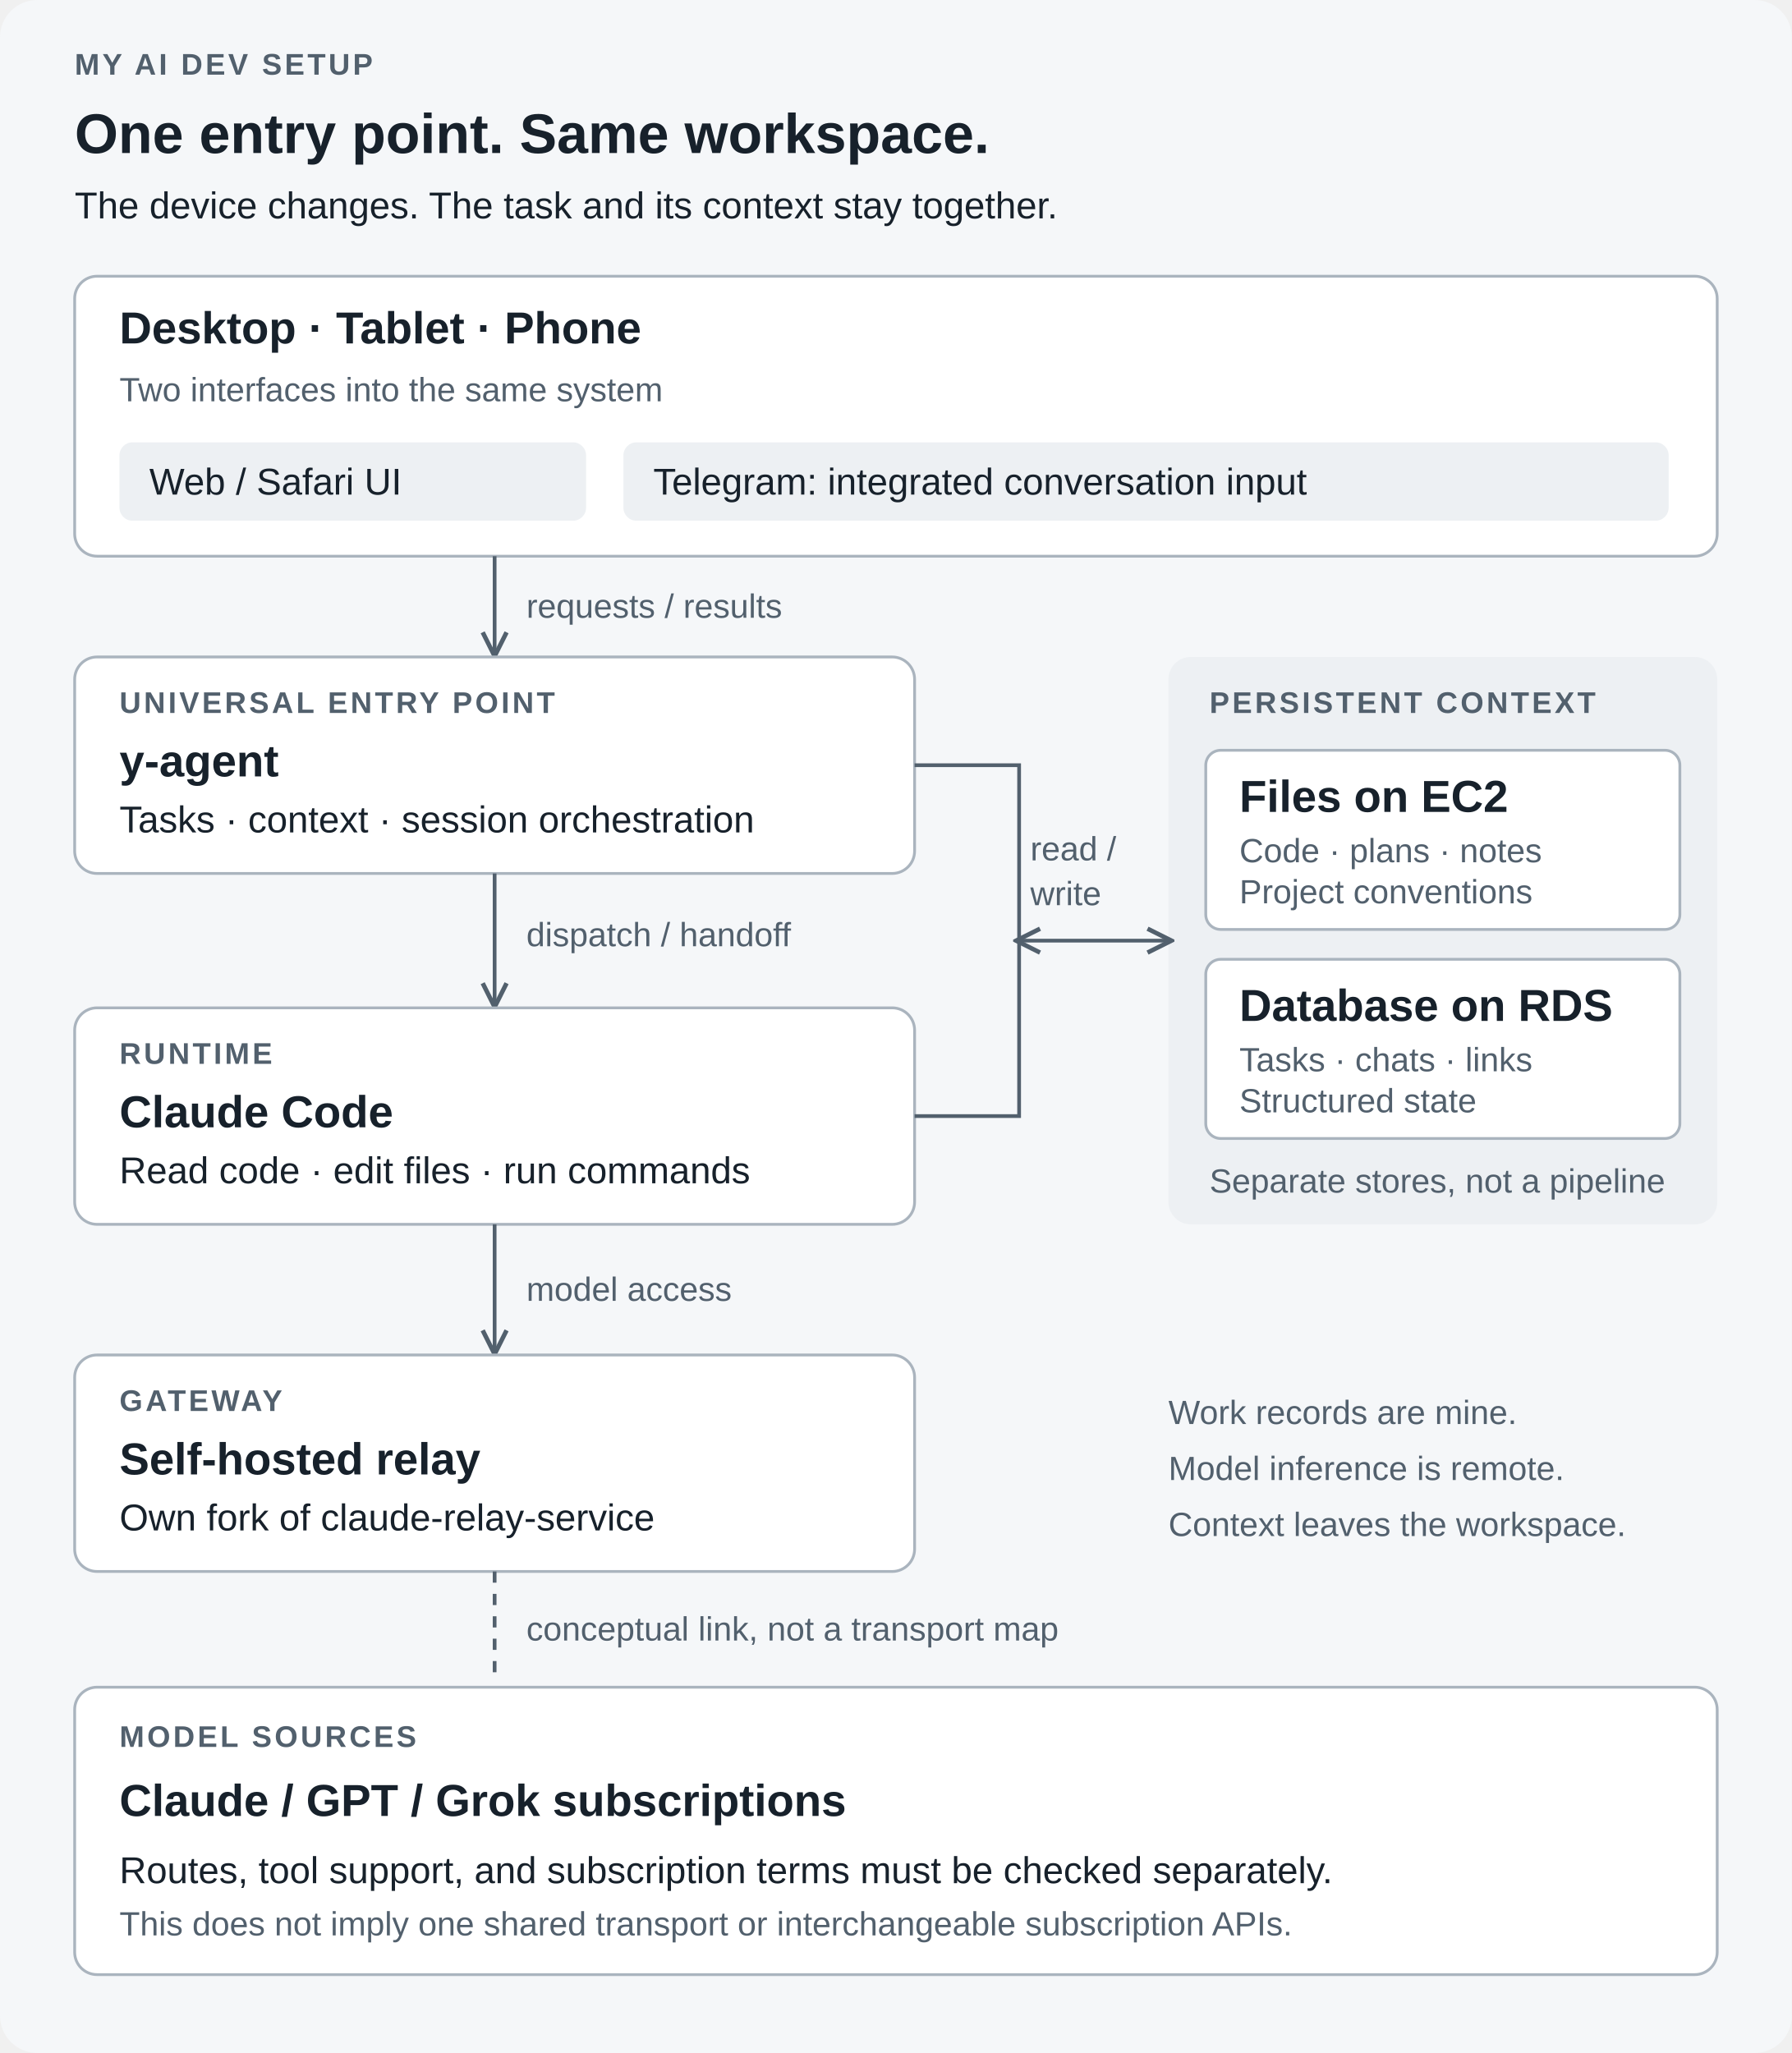
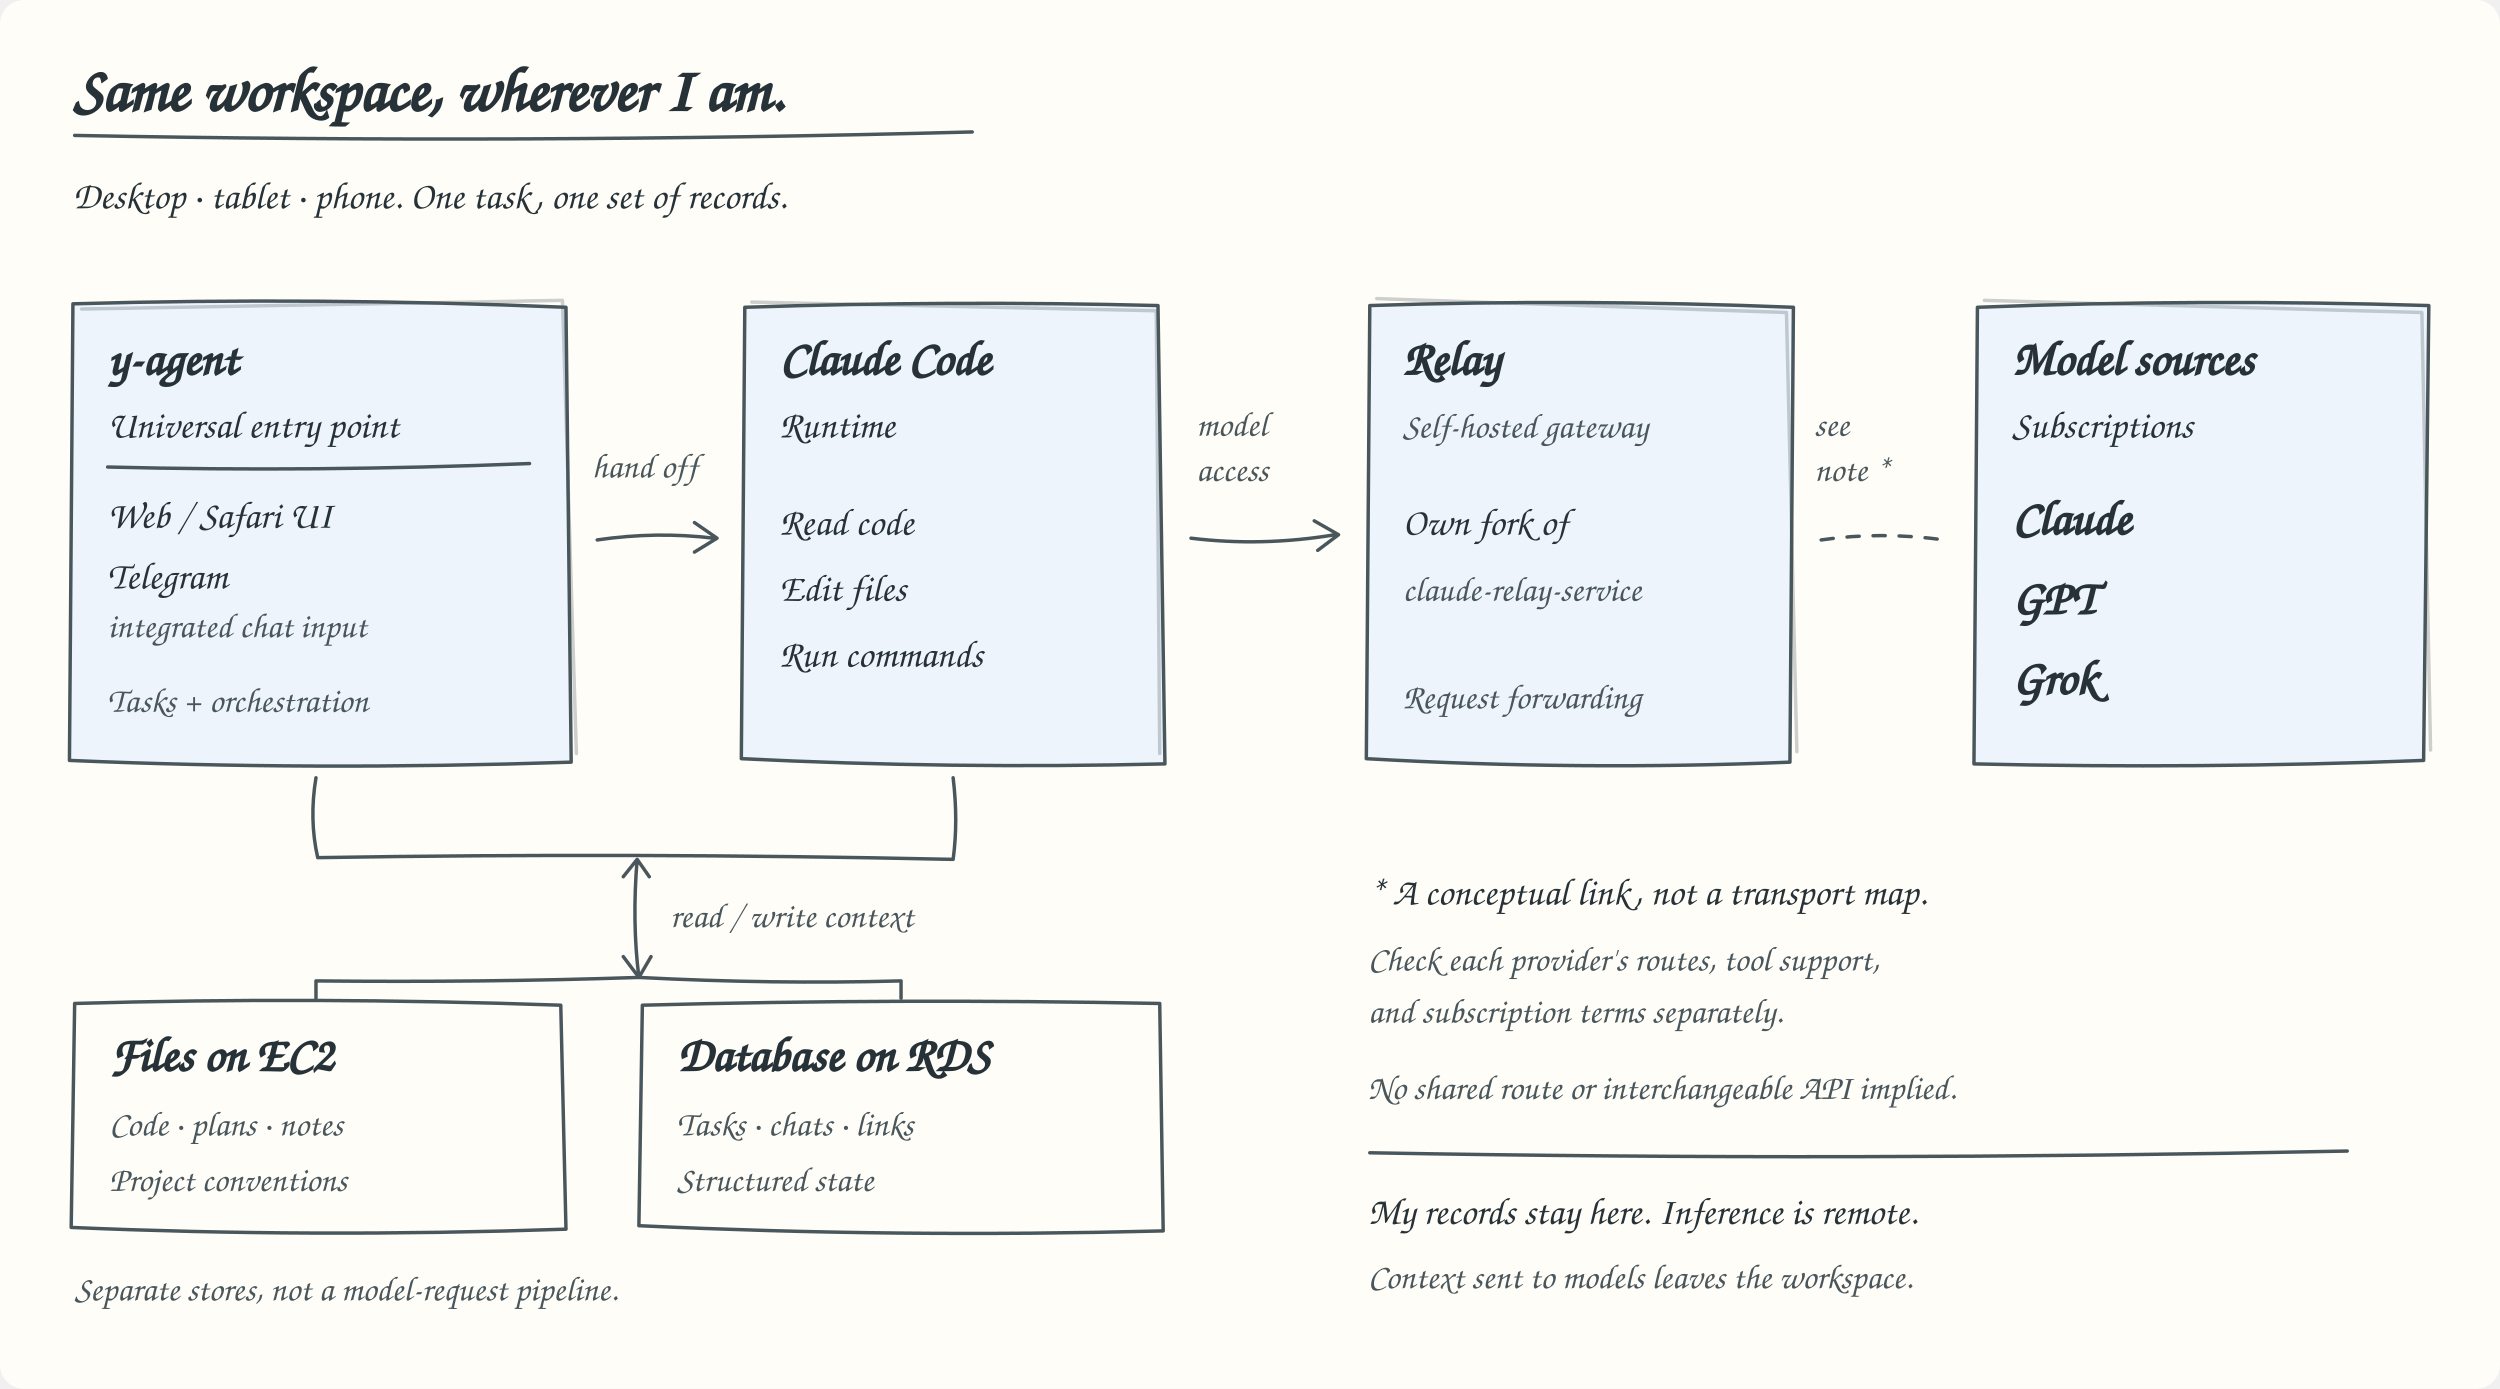
- <svg xmlns="http://www.w3.org/2000/svg" width="960" height="1100" viewBox="0 0 960 1100" role="img" aria-labelledby="title description">
+ <svg xmlns="http://www.w3.org/2000/svg" width="1440" height="800" viewBox="0 0 1440 800" role="img" aria-labelledby="title description">
  <defs>
-     <marker id="arrow" viewBox="0 0 10 10" refX="8" refY="5" markerWidth="8" markerHeight="8" orient="auto-start-reverse">
-       <path d="M 1 1 L 9 5 L 1 9" fill="none" stroke="#52606d" stroke-width="1.5" />
-     </marker>
    <style>
-       text { font-family: Arial, Helvetica, sans-serif; fill: #17212b; }
-       .heading { font-size: 30px; font-weight: 700; }
-       .name { font-size: 24px; font-weight: 700; }
-       .body { font-size: 20px; }
-       .small { font-size: 18px; fill: #52606d; }
-       .label { font-size: 16px; font-weight: 700; letter-spacing: 1.5px; fill: #52606d; }
-       .box { fill: #ffffff; stroke: #aab4be; stroke-width: 1.5; }
-       .line { fill: none; stroke: #52606d; stroke-width: 2; }
+       text { font-family: 'Comic Sans MS', 'Segoe Print', 'Bradley Hand', cursive, sans-serif; fill: #263238; }
+       .title { font-size: 36px; font-weight: 700; }
+       .name { font-size: 28px; font-weight: 700; }
+       .body { font-size: 22px; }
+       .note { font-size: 20px; fill: #49565c; }
+       .ink { fill: none; stroke: #49565c; stroke-width: 2; stroke-linecap: round; stroke-linejoin: round; }
+       .card { fill: #edf4fb; stroke: #49565c; stroke-width: 2; stroke-linecap: round; stroke-linejoin: round; }
+       .paper { fill: #fffdf7; stroke: #49565c; stroke-width: 2; stroke-linecap: round; stroke-linejoin: round; }
    </style>
  </defs>
-   <rect width="960" height="1100" rx="20" fill="#f5f7f9" />
-   <text class="label" x="40" y="40">MY AI DEV SETUP</text>
-   <text class="heading" x="40" y="82">One entry point. Same workspace.</text>
-   <text class="body" x="40" y="117">The device changes. The task and its context stay together.</text>
-   <rect class="box" x="40" y="148" width="880" height="150" rx="12" />
-   <text class="name" x="64" y="184">Desktop · Tablet · Phone</text>
-   <text class="small" x="64" y="215">Two interfaces into the same system</text>
-   <rect x="64" y="237" width="250" height="42" rx="7" fill="#edf0f3" />
-   <text class="body" x="80" y="265">Web / Safari UI</text>
-   <rect x="334" y="237" width="560" height="42" rx="7" fill="#edf0f3" />
-   <text class="body" x="350" y="265">Telegram: integrated conversation input</text>
-   <path class="line" d="M 265 298 V 350" marker-end="url(#arrow)" />
-   <text class="small" x="282" y="331">requests / results</text>
-   <rect class="box" x="40" y="352" width="450" height="116" rx="12" />
-   <text class="label" x="64" y="382">UNIVERSAL ENTRY POINT</text>
-   <text class="name" x="64" y="416">y-agent</text>
-   <text class="body" x="64" y="446">Tasks · context · session orchestration</text>
-   <path class="line" d="M 265 468 V 538" marker-end="url(#arrow)" />
-   <text class="small" x="282" y="507">dispatch / handoff</text>
-   <rect class="box" x="40" y="540" width="450" height="116" rx="12" />
-   <text class="label" x="64" y="570">RUNTIME</text>
-   <text class="name" x="64" y="604">Claude Code</text>
-   <text class="body" x="64" y="634">Read code · edit files · run commands</text>
-   <rect x="626" y="352" width="294" height="304" rx="12" fill="#edf0f3" />
-   <text class="label" x="648" y="382">PERSISTENT CONTEXT</text>
-   <rect class="box" x="646" y="402" width="254" height="96" rx="8" />
-   <text class="name" x="664" y="435">Files on EC2</text>
-   <text class="small" x="664" y="462">Code · plans · notes</text>
-   <text class="small" x="664" y="484">Project conventions</text>
-   <rect class="box" x="646" y="514" width="254" height="96" rx="8" />
-   <text class="name" x="664" y="547">Database on RDS</text>
-   <text class="small" x="664" y="574">Tasks · chats · links</text>
-   <text class="small" x="664" y="596">Structured state</text>
-   <text class="small" x="648" y="639">Separate stores, not a pipeline</text>
-   <path class="line" d="M 490 410 H 546 V 598 H 490" />
-   <path class="line" d="M 546 504 H 626" marker-start="url(#arrow)" marker-end="url(#arrow)" />
-   <text class="small" x="552" y="461">read /</text>
-   <text class="small" x="552" y="485">write</text>
-   <path class="line" d="M 265 656 V 724" marker-end="url(#arrow)" />
-   <text class="small" x="282" y="697">model access</text>
-   <rect class="box" x="40" y="726" width="450" height="116" rx="12" />
-   <text class="label" x="64" y="756">GATEWAY</text>
-   <text class="name" x="64" y="790">Self-hosted relay</text>
-   <text class="body" x="64" y="820">Own fork of claude-relay-service</text>
-   <text class="small" x="626" y="763">Work records are mine.</text>
-   <text class="small" x="626" y="793">Model inference is remote.</text>
-   <text class="small" x="626" y="823">Context leaves the workspace.</text>
-   <path class="line" d="M 265 842 V 902" stroke-dasharray="6 6" />
-   <text class="small" x="282" y="879">conceptual link, not a transport map</text>
-   <rect class="box" x="40" y="904" width="880" height="154" rx="12" />
-   <text class="label" x="64" y="936">MODEL SOURCES</text>
-   <text class="name" x="64" y="973">Claude / GPT / Grok subscriptions</text>
-   <text class="body" x="64" y="1009">Routes, tool support, and subscription terms must be checked separately.</text>
-   <text class="small" x="64" y="1037">This does not imply one shared transport or interchangeable subscription APIs.</text>
+   <rect width="1440" height="800" rx="14" fill="#fffdf7" />
+   <text class="title" x="42" y="64">Same workspace, wherever I am.</text>
+   <path class="ink" d="M 43 78 Q 300 83 560 76" />
+   <text class="body" x="42" y="120">Desktop · tablet · phone. One task, one set of records.</text>
+   <path class="card" d="M 42 175 Q 183 171 326 177 L 329 439 Q 181 444 40 438 Z" />
+   <path class="ink" opacity="0.28" d="M 47 178 L 324 173 L 332 434" />
+   <text class="name" x="62" y="216">y-agent</text>
+   <text class="body" x="62" y="252">Universal entry point</text>
+   <path class="ink" d="M 62 269 Q 181 272 305 267" />
+   <text class="body" x="62" y="304">Web / Safari UI</text>
+   <text class="body" x="62" y="339">Telegram</text>
+   <text class="note" x="62" y="367">integrated chat input</text>
+   <text class="note" x="62" y="410">Tasks + orchestration</text>
+   <path class="ink" d="M 344 311 Q 378 306 411 310 M 400 301 L 413 310 L 400 318" />
+   <text class="note" x="341" y="275">hand off</text>
+   <path class="card" d="M 429 177 Q 548 173 667 176 L 671 440 Q 548 443 427 437 Z" />
+   <path class="ink" opacity="0.28" d="M 433 174 L 666 179 L 668 434" />
+   <text class="name" x="449" y="216">Claude Code</text>
+   <text class="body" x="449" y="252">Runtime</text>
+   <text class="body" x="449" y="308">Read code</text>
+   <text class="body" x="449" y="346">Edit files</text>
+   <text class="body" x="449" y="384">Run commands</text>
+   <path class="ink" d="M 686 310 Q 727 315 769 308 M 757 300 L 771 308 L 759 317" />
+   <text class="note" x="689" y="251">model</text>
+   <text class="note" x="689" y="277">access</text>
+   <path class="card" d="M 789 176 Q 909 172 1033 177 L 1031 439 Q 910 444 787 437 Z" />
+   <path class="ink" opacity="0.28" d="M 793 172 L 1029 180 L 1035 433" />
+   <text class="name" x="808" y="216">Relay</text>
+   <text class="note" x="808" y="252">Self-hosted gateway</text>
+   <text class="body" x="808" y="308">Own fork of</text>
+   <text class="note" x="808" y="346">claude-relay-service</text>
+   <text class="note" x="808" y="408">Request forwarding</text>
+   <path class="ink" stroke-dasharray="7 8" d="M 1049 311 Q 1083 306 1120 311" />
+   <text class="note" x="1045" y="251">see</text>
+   <text class="note" x="1045" y="277">note *</text>
+   <path class="card" d="M 1139 177 Q 1267 172 1399 176 L 1396 438 Q 1267 443 1137 440 Z" />
+   <path class="ink" opacity="0.28" d="M 1143 173 L 1395 180 L 1400 432" />
+   <text class="name" x="1159" y="216">Model sources</text>
+   <text class="body" x="1159" y="252">Subscriptions</text>
+   <text class="name" x="1159" y="308">Claude</text>
+   <text class="name" x="1159" y="354">GPT</text>
+   <text class="name" x="1159" y="400">Grok</text>
+   <path class="ink" d="M 182 448 Q 178 472 183 494 Q 365 491 549 495 Q 552 473 549 448" />
+   <path class="ink" d="M 367 495 Q 364 531 368 563 M 359 505 L 367 495 L 374 505 M 359 551 L 368 563 L 375 551" />
+   <text class="note" x="386" y="534">read / write context</text>
+   <path class="paper" d="M 43 578 Q 180 574 323 579 L 326 708 Q 180 713 41 707 Z" />
+   <text class="name" x="63" y="617">Files on EC2</text>
+   <text class="note" x="63" y="654">Code · plans · notes</text>
+   <text class="note" x="63" y="686">Project conventions</text>
+   <path class="paper" d="M 370 579 Q 518 575 668 578 L 670 709 Q 517 713 368 706 Z" />
+   <text class="name" x="390" y="617">Database on RDS</text>
+   <text class="note" x="390" y="654">Tasks · chats · links</text>
+   <text class="note" x="390" y="686">Structured state</text>
+   <path class="ink" d="M 368 563 Q 278 566 182 565 L 182 575 M 368 563 Q 445 567 519 565 L 519 575" />
+   <text class="note" x="43" y="749">Separate stores, not a model-request pipeline.</text>
+   <text class="body" x="788" y="521">* A conceptual link, not a transport map.</text>
+   <text class="note" x="788" y="559">Check each provider's routes, tool support,</text>
+   <text class="note" x="788" y="589">and subscription terms separately.</text>
+   <text class="note" x="788" y="633">No shared route or interchangeable API implied.</text>
+   <path class="ink" d="M 789 664 Q 1065 669 1352 663" />
+   <text class="body" x="788" y="705">My records stay here. Inference is remote.</text>
+   <text class="note" x="788" y="742">Context sent to models leaves the workspace.</text>
</svg>
